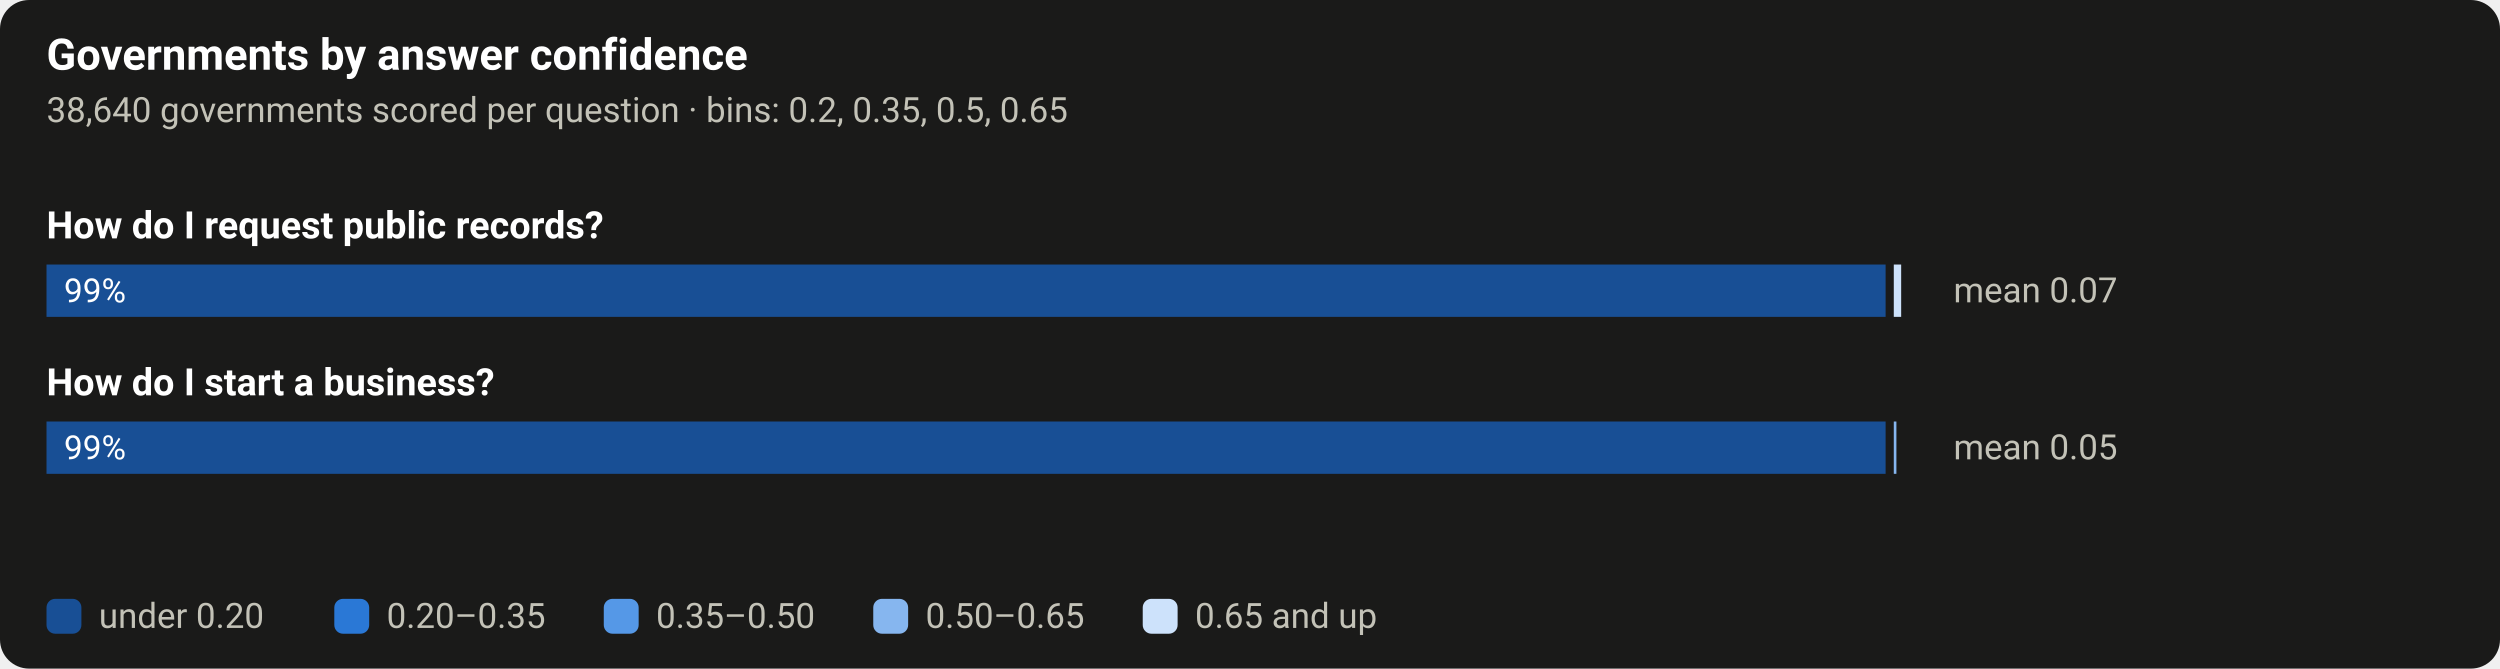
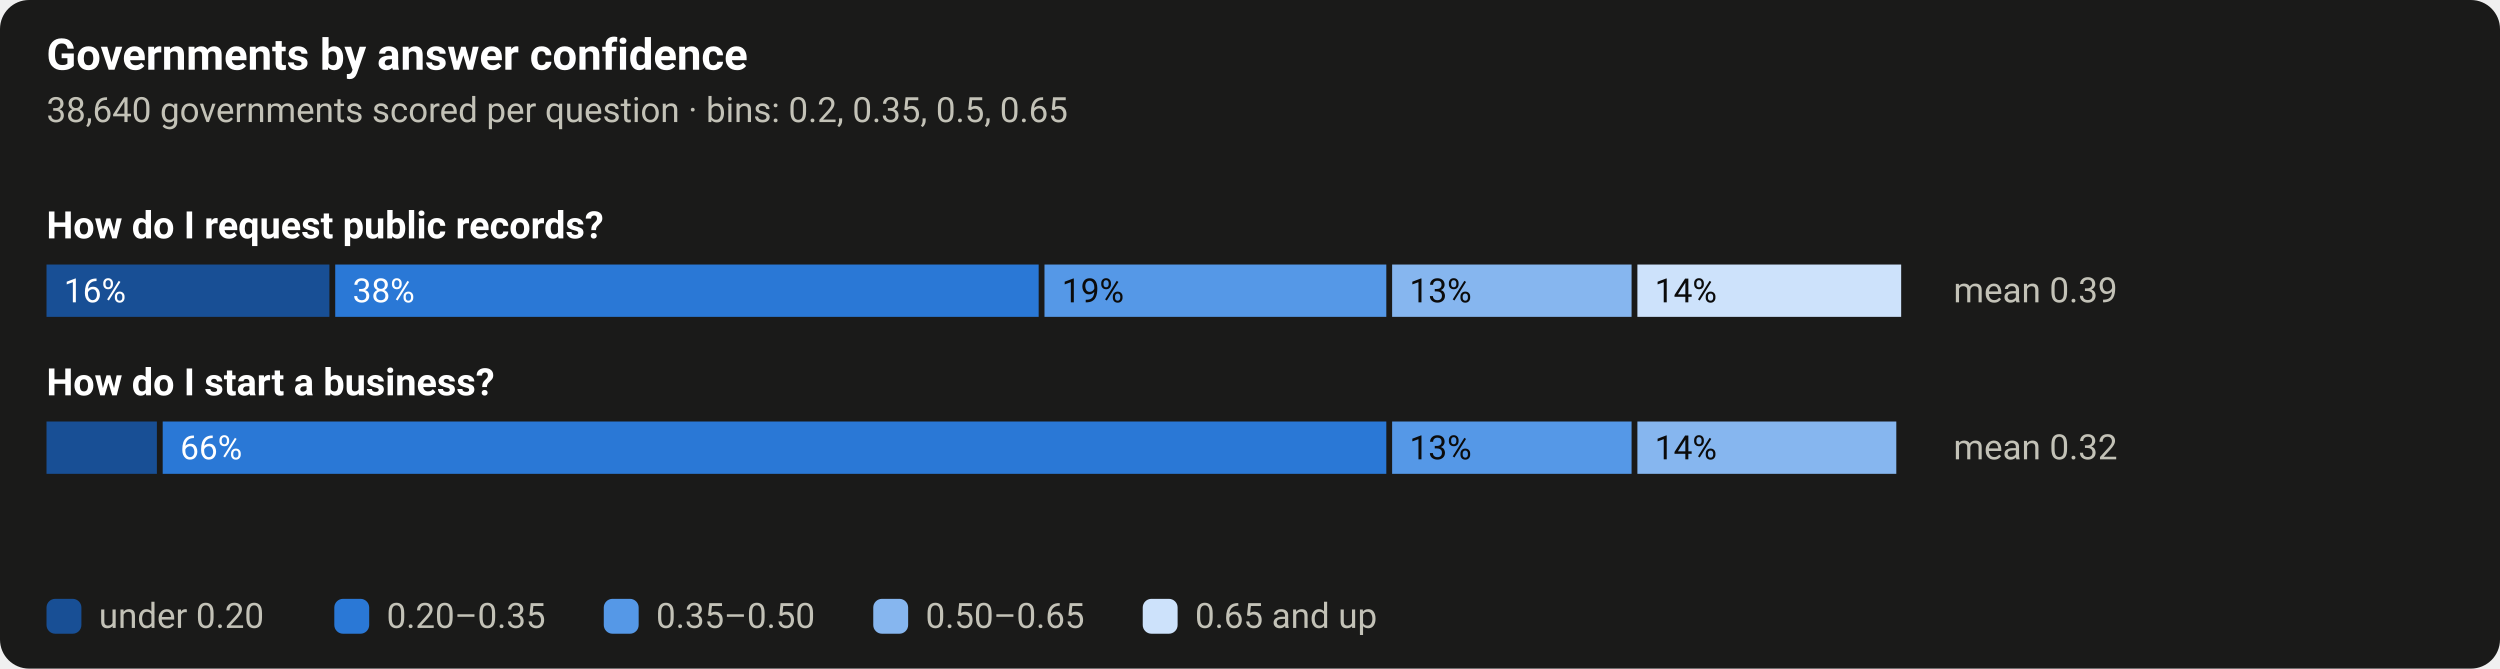
<svg xmlns="http://www.w3.org/2000/svg" viewBox="0 0 860 230" width="860" height="230" font-family="system-ui, -apple-system, 'Segoe UI', Roboto, sans-serif" role="img" aria-label="Governments by answer confidence">
  <rect width="100%" height="100%" rx="10" fill="#1a1a19" />
  <g transform="translate(16,0)">
    <text x="0" y="24" font-size="15" font-weight="650" fill="#ffffff">Governments by answer confidence</text>
    <text x="0" y="42" font-size="12" fill="#c3c2b7">38,640 governments scored per question · bins: 0.2, 0.35, 0.5, 0.65</text>
    <text x="0" y="82" font-size="13" font-weight="600" fill="#ffffff">How do I request public records?</text>
-     <text x="656" y="104" font-size="12" fill="#c3c2b7">mean 0.07</text>
-     <rect x="0" y="91" width="632.65" height="18" fill="#184f95" />
-     <text x="6" y="104" font-size="11.5" fill="#ffffff">99%</text>
-     <rect x="634.65" y="91" width="0" height="18" fill="#5598e7" />
-     <rect x="634.667" y="91" width="0" height="18" fill="#86b6ef" />
-     <rect x="635.462" y="91" width="2.538" height="18" fill="#cde2fb" />
+     <text x="656" y="104" font-size="12" fill="#c3c2b7">mean 0.39</text>
+     <rect x="0" y="91" width="97.313" height="18" fill="#184f95" />
+     <text x="6" y="104" font-size="11.5" fill="#ffffff">16%</text>
+     <rect x="99.313" y="91" width="241.992" height="18" fill="#2a78d6" />
+     <text x="105.313" y="104" font-size="11.5" fill="#ffffff">38%</text>
+     <rect x="343.304" y="91" width="117.586" height="18" fill="#5598e7" />
+     <text x="349.304" y="104" font-size="11.5" fill="#0b0b0b">19%</text>
+     <rect x="462.89" y="91" width="82.373" height="18" fill="#86b6ef" />
+     <text x="468.89" y="104" font-size="11.5" fill="#0b0b0b">13%</text>
+     <rect x="547.263" y="91" width="90.737" height="18" fill="#cde2fb" />
+     <text x="553.263" y="104" font-size="11.5" fill="#0b0b0b">14%</text>
    <text x="0" y="136" font-size="13" font-weight="600" fill="#ffffff">How do I start a business?</text>
-     <text x="656" y="158" font-size="12" fill="#c3c2b7">mean 0.05</text>
-     <rect x="0" y="145" width="632.65" height="18" fill="#184f95" />
-     <text x="6" y="158" font-size="11.5" fill="#ffffff">99%</text>
-     <rect x="634.65" y="145" width="0" height="18" fill="#2a78d6" />
-     <rect x="634.667" y="145" width="0" height="18" fill="#5598e7" />
-     <rect x="635.462" y="145" width="0.899" height="18" fill="#86b6ef" />
-     <rect x="638.36" y="145" width="0" height="18" fill="#cde2fb" />
+     <text x="656" y="158" font-size="12" fill="#c3c2b7">mean 0.32</text>
+     <rect x="0" y="145" width="37.967" height="18" fill="#184f95" />
+     <rect x="39.967" y="145" width="420.923" height="18" fill="#2a78d6" />
+     <text x="45.967" y="158" font-size="11.5" fill="#ffffff">66%</text>
+     <rect x="462.89" y="145" width="82.373" height="18" fill="#5598e7" />
+     <text x="468.89" y="158" font-size="11.5" fill="#0b0b0b">13%</text>
+     <rect x="547.263" y="145" width="89.064" height="18" fill="#86b6ef" />
+     <text x="553.263" y="158" font-size="11.5" fill="#0b0b0b">14%</text>
+     <rect x="638.327" y="145" width="0" height="18" fill="#cde2fb" />
    <rect x="0" y="206" width="12" height="12" rx="3" fill="#184f95" />
    <text x="18" y="216" font-size="12" fill="#c3c2b7">under 0.20</text>
    <rect x="99" y="206" width="12" height="12" rx="3" fill="#2a78d6" />
    <text x="117" y="216" font-size="12" fill="#c3c2b7">0.20–0.35</text>
    <rect x="191.7" y="206" width="12" height="12" rx="3" fill="#5598e7" />
    <text x="209.7" y="216" font-size="12" fill="#c3c2b7">0.35–0.50</text>
    <rect x="284.4" y="206" width="12" height="12" rx="3" fill="#86b6ef" />
    <text x="302.4" y="216" font-size="12" fill="#c3c2b7">0.50–0.65</text>
    <rect x="377.1" y="206" width="12" height="12" rx="3" fill="#cde2fb" />
    <text x="395.1" y="216" font-size="12" fill="#c3c2b7">0.65 and up</text>
  </g>
</svg>
